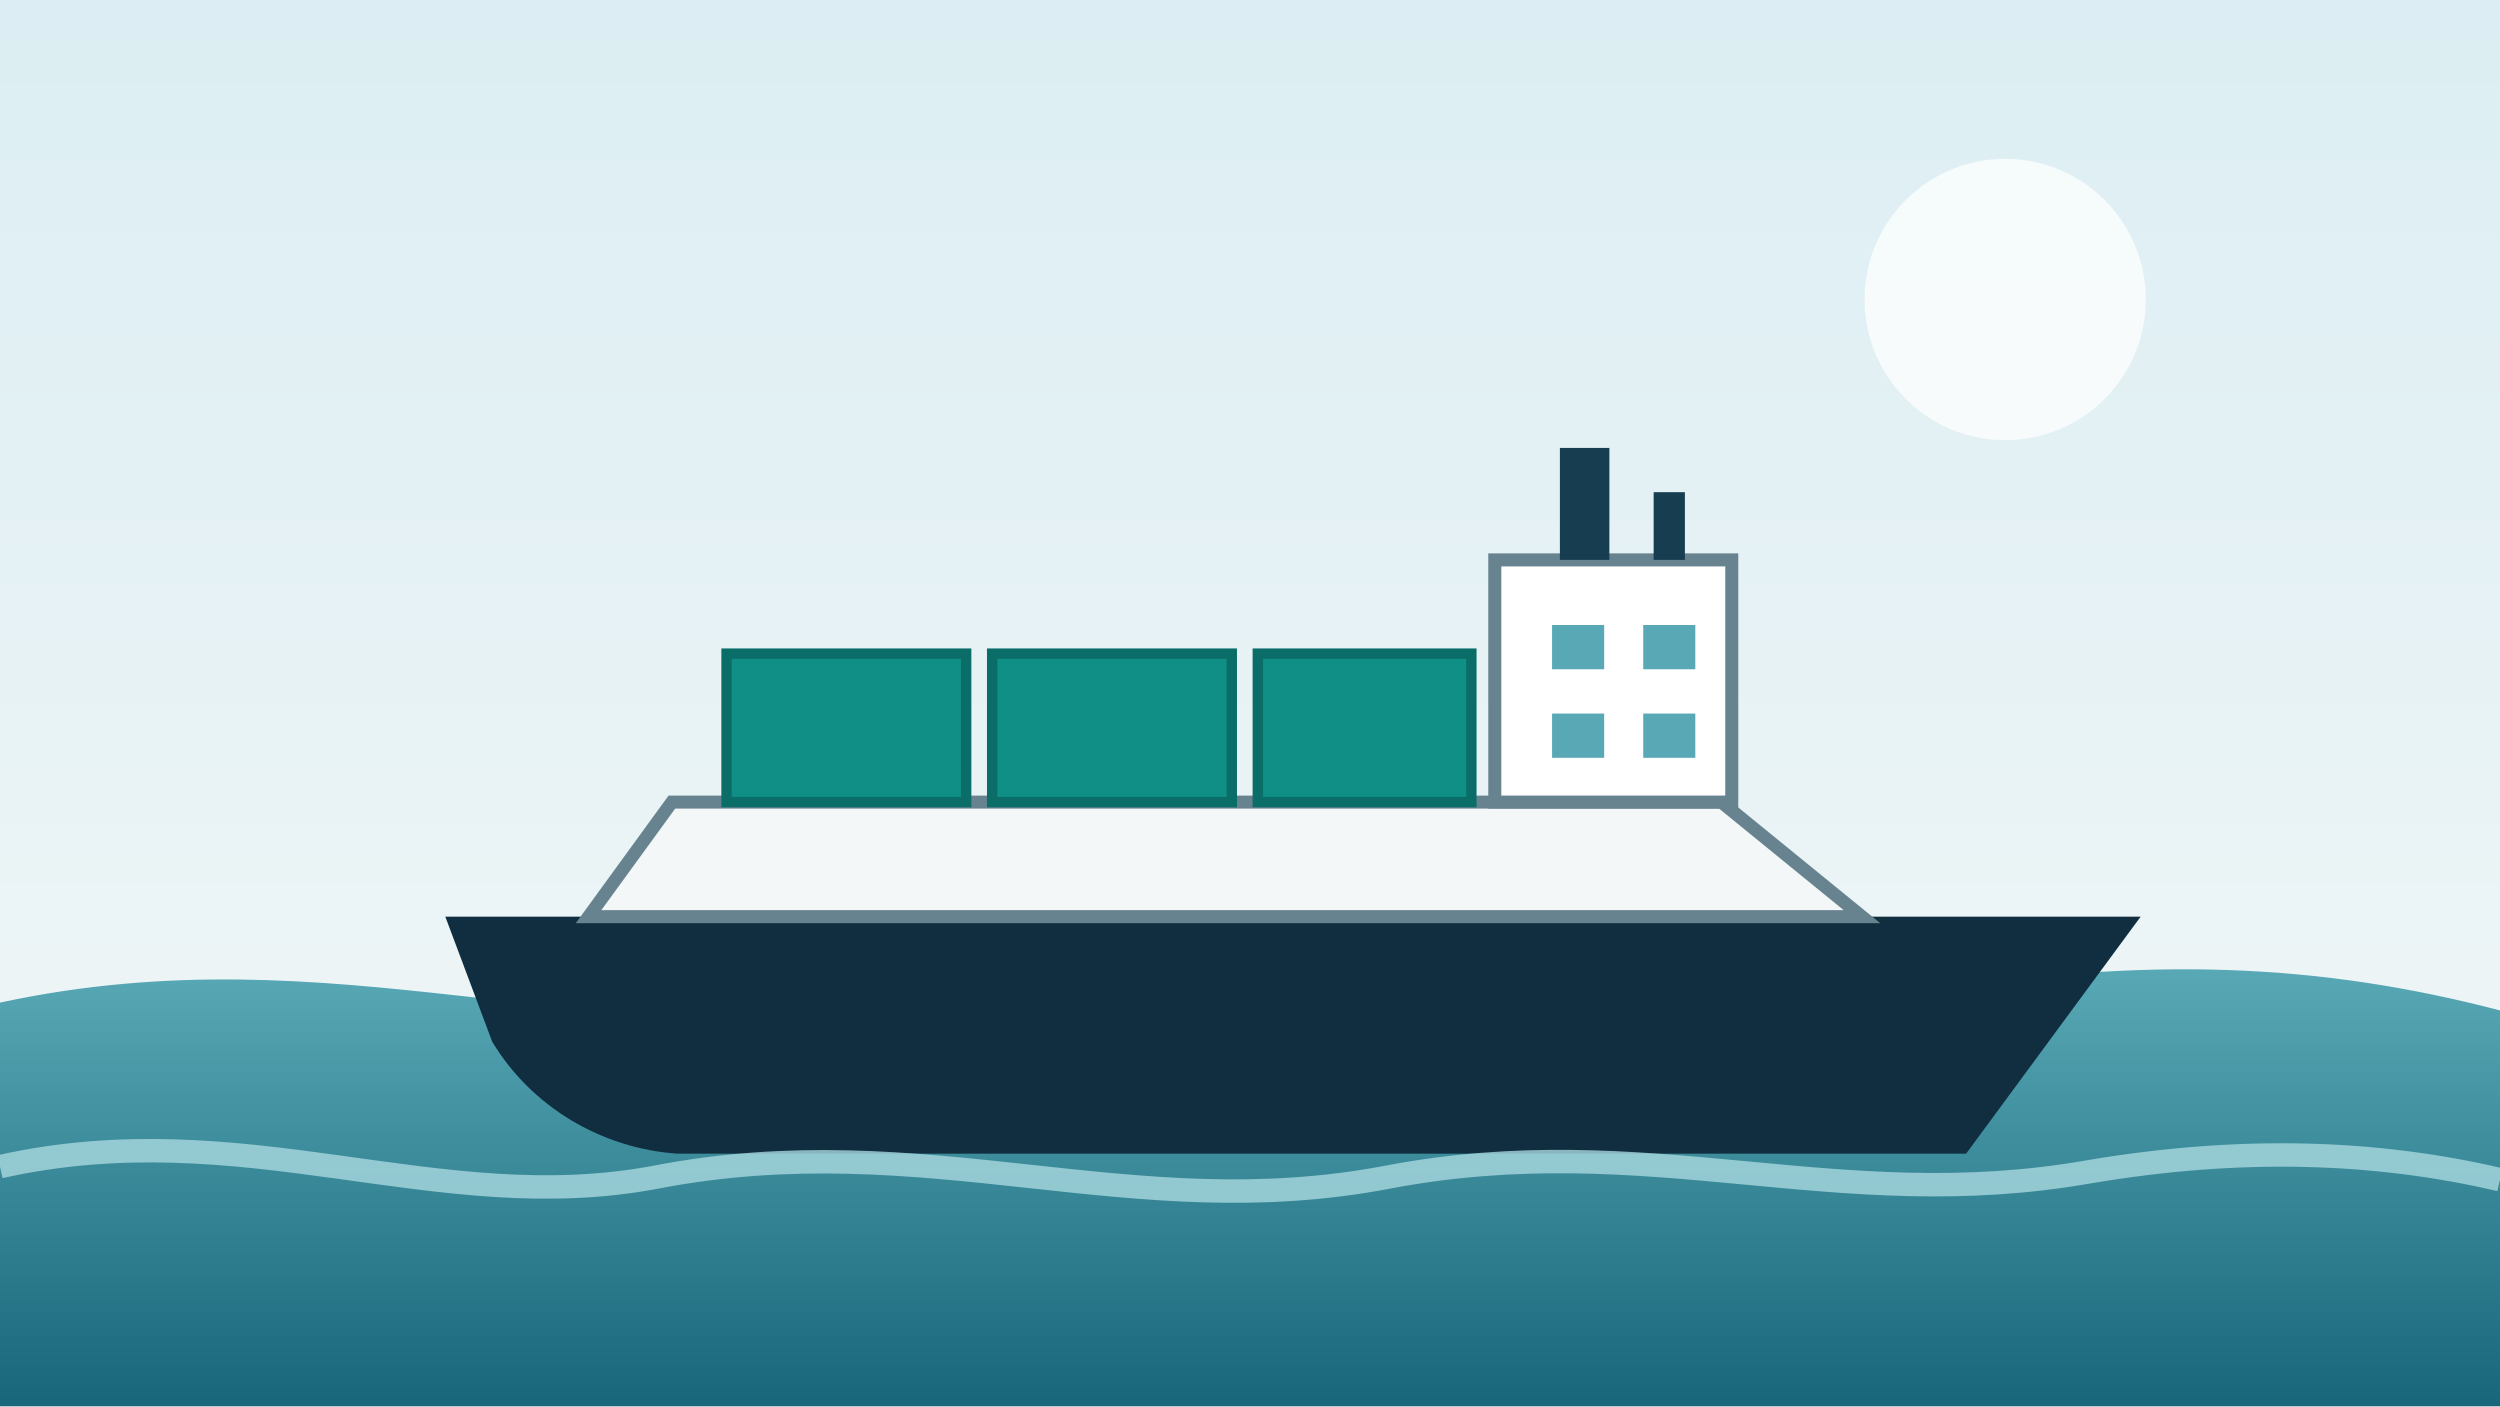
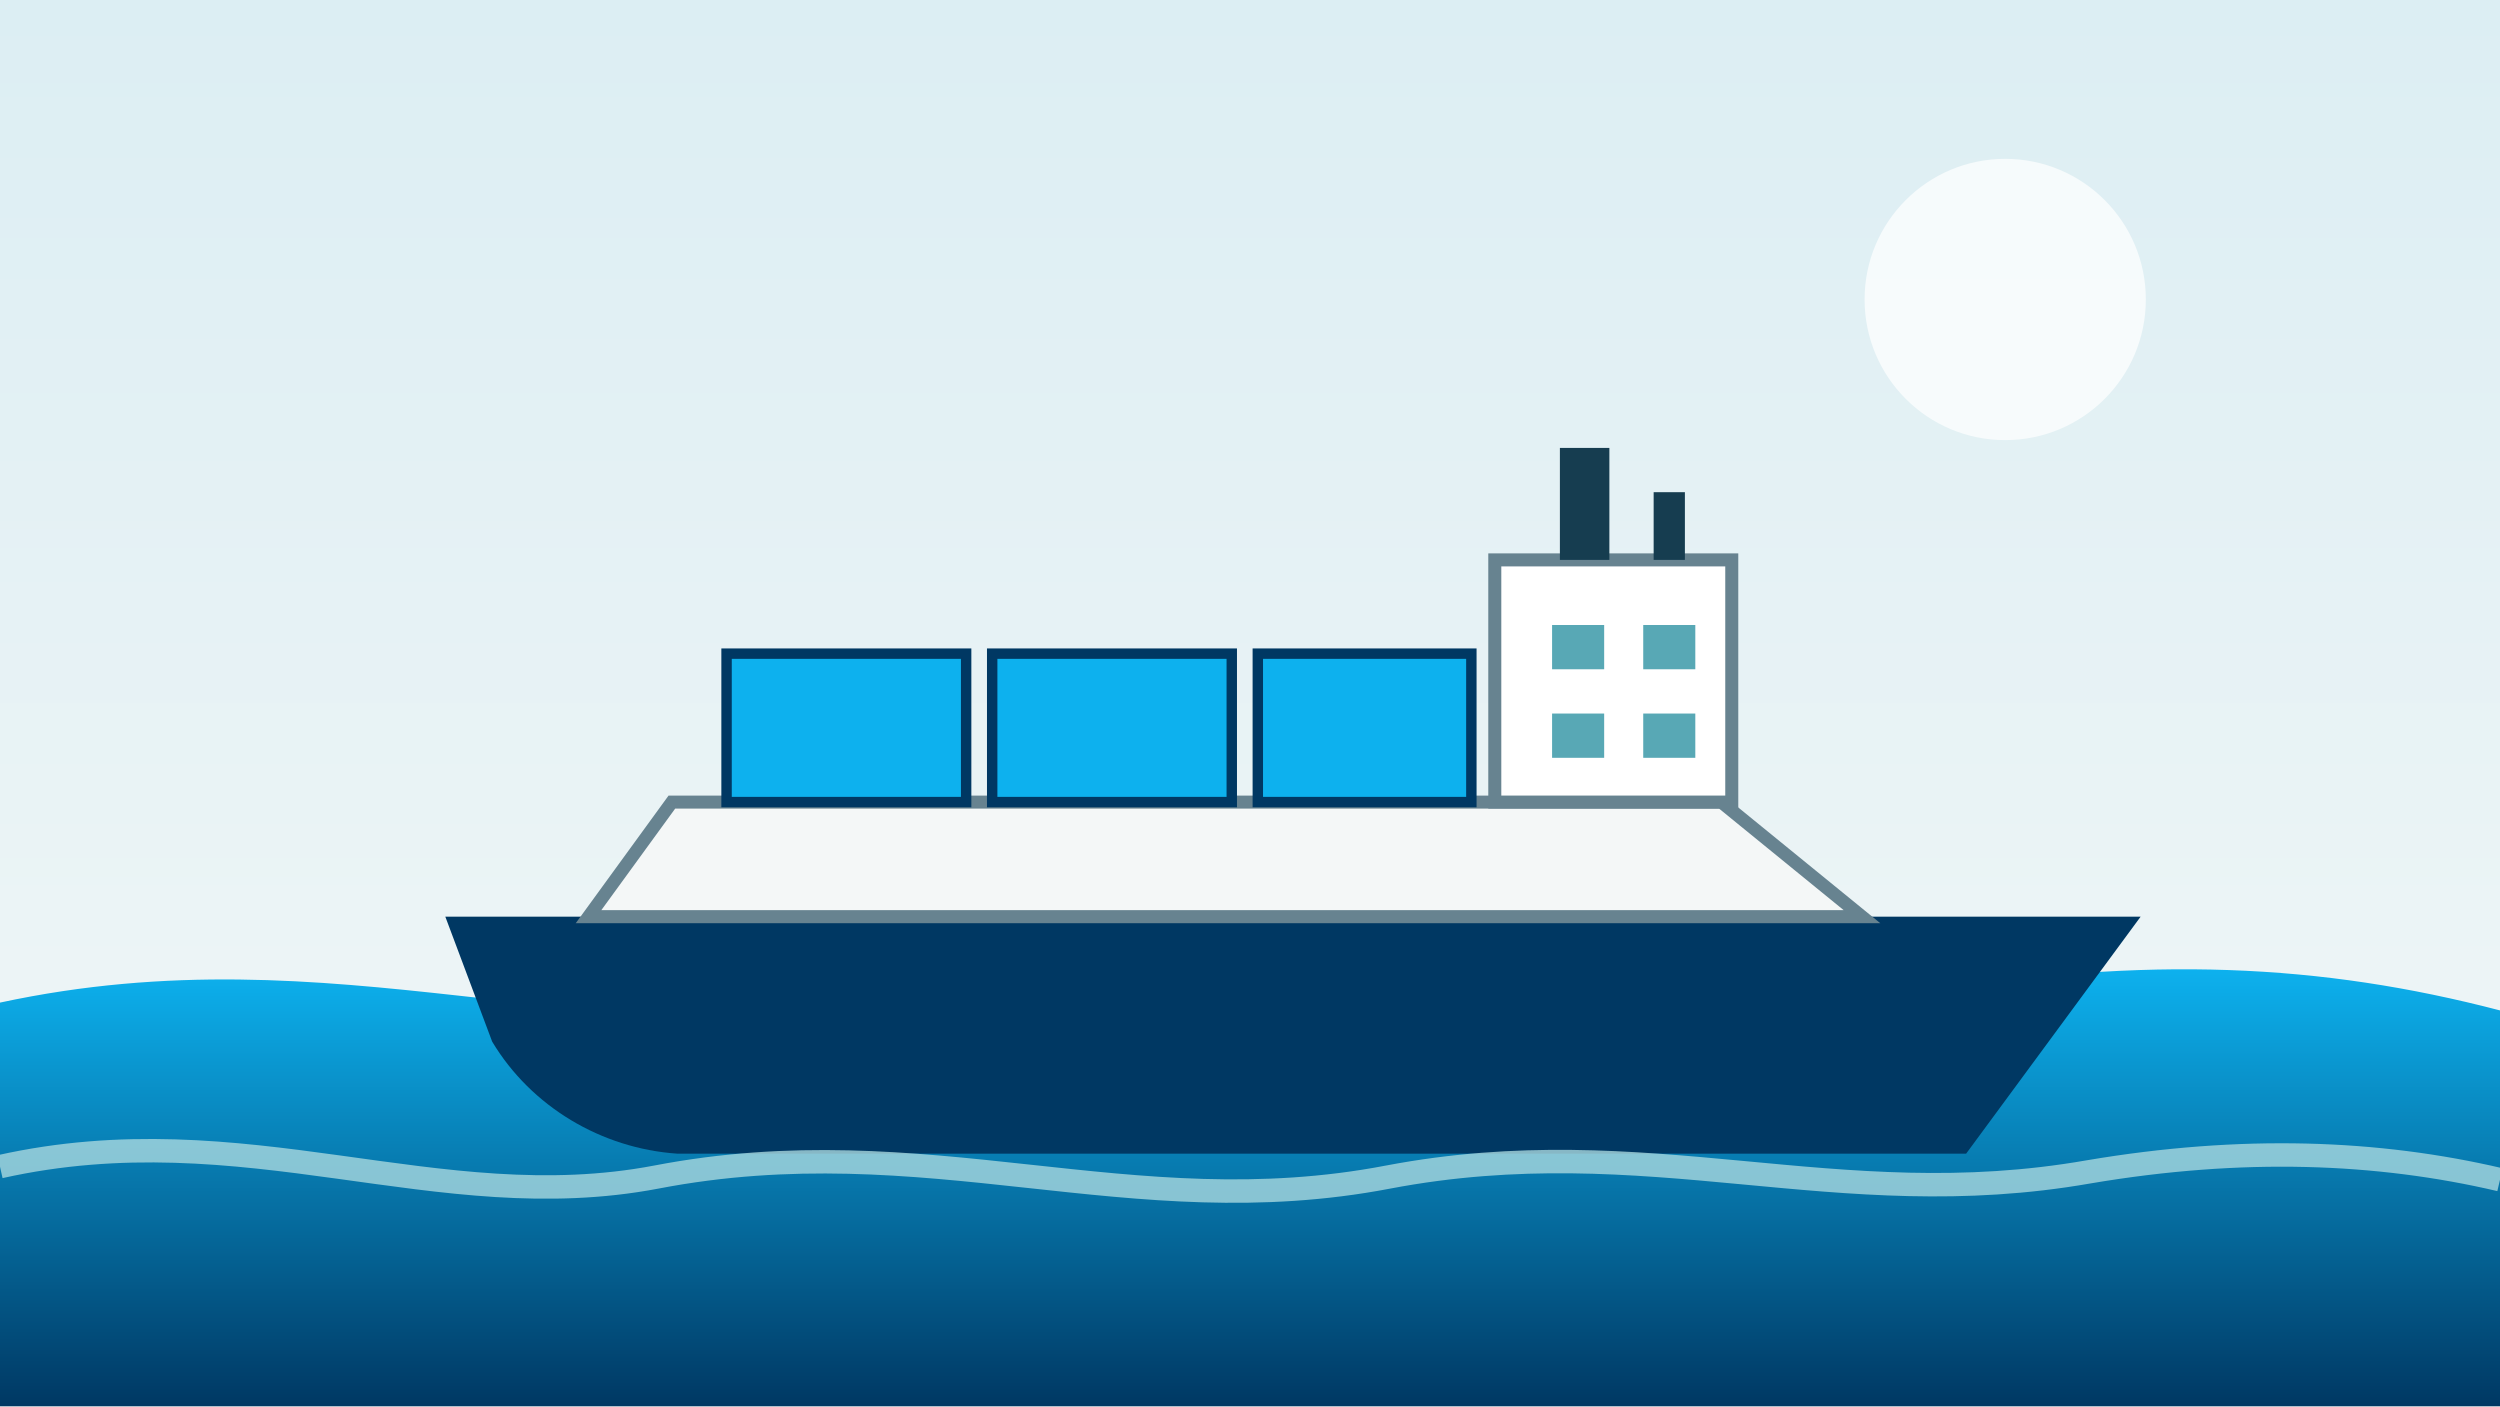
<svg xmlns="http://www.w3.org/2000/svg" viewBox="0 0 960 540" role="img" aria-labelledby="title desc">
  <defs>
    <linearGradient id="sky" x1="0" y1="0" x2="0" y2="1">
      <stop stop-color="#dceef3" />
      <stop offset="1" stop-color="#f3f7f7" />
    </linearGradient>
    <linearGradient id="sea" x1="0" y1="0" x2="0" y2="1">
-       <stop stop-color="#58a8b5" />
-       <stop offset="1" stop-color="#17667a" />
+       <stop stop-color="#0db1ee" />
+       <stop offset="1" stop-color="#003863" />
    </linearGradient>
  </defs>
  <rect width="960" height="540" fill="url(#sky)" />
  <circle cx="770" cy="115" r="54" fill="#fff" opacity=".72" />
  <path d="M0 385c130-28 224 21 350 0 139-24 252 18 388-4 87-14 153-11 222 7v152H0z" fill="url(#sea)" />
-   <path d="M171 352h651l-67 91H260c-29-2-56-18-71-43z" fill="#102e40" />
+   <path d="M171 352h651l-67 91H260c-29-2-56-18-71-43z" fill="#003863" />
  <path d="M258 308h403l54 44H226z" fill="#f4f7f7" stroke="#678390" stroke-width="5" />
  <path d="M574 215h91v93h-91z" fill="#fff" stroke="#678390" stroke-width="5" />
  <path d="M599 172h19v43h-19zM635 189h12v26h-12z" fill="#163d50" />
  <path d="M596 240h20v17h-20zm35 0h20v17h-20zm-35 34h20v17h-20zm35 0h20v17h-20z" fill="#58a8b5" />
-   <path d="M279 251h92v57h-92zm102 0h92v57h-92zm102 0h82v57h-82z" fill="#0f8f86" stroke="#0b6d68" stroke-width="4" />
+   <path d="M279 251h92v57h-92zm102 0h92v57h-92zm102 0h82v57h-82z" fill="#0db1ee" stroke="#003863" stroke-width="4" />
  <path d="M0 448c94-21 168 20 252 4 104-20 182 19 281 0 100-19 172 15 269-2 59-10 111-8 158 3" fill="none" stroke="#a9d8de" stroke-width="9" opacity=".8" />
</svg>
